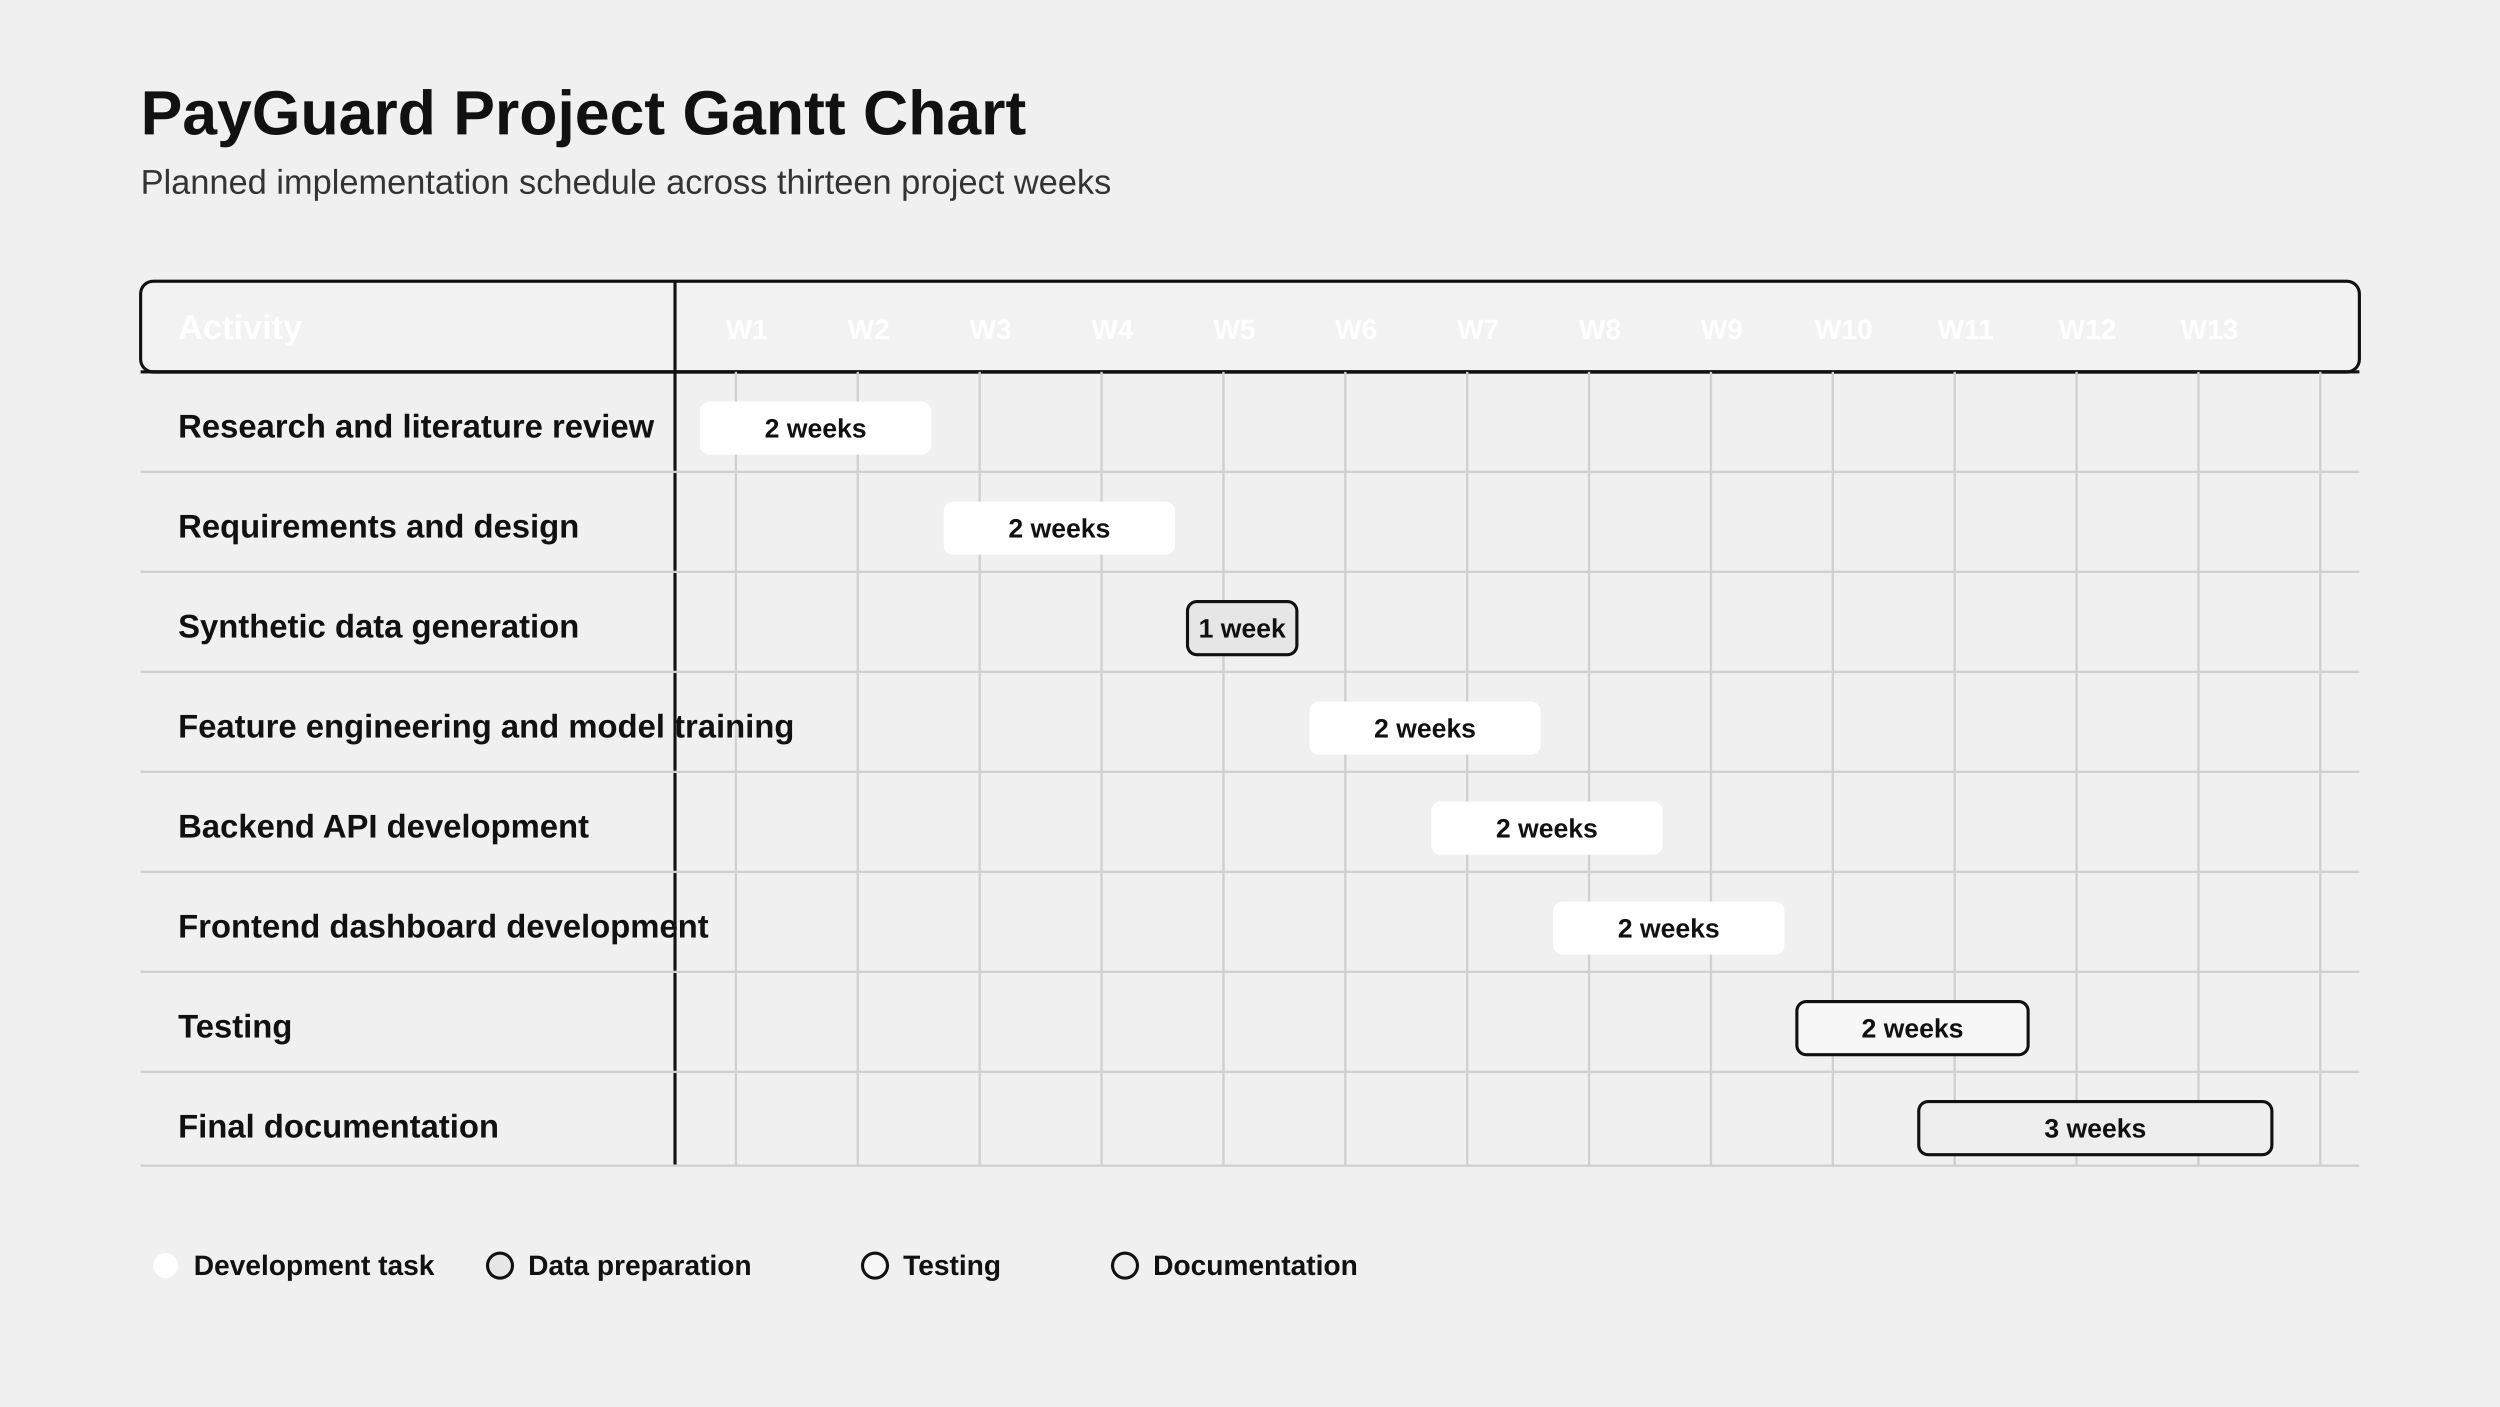
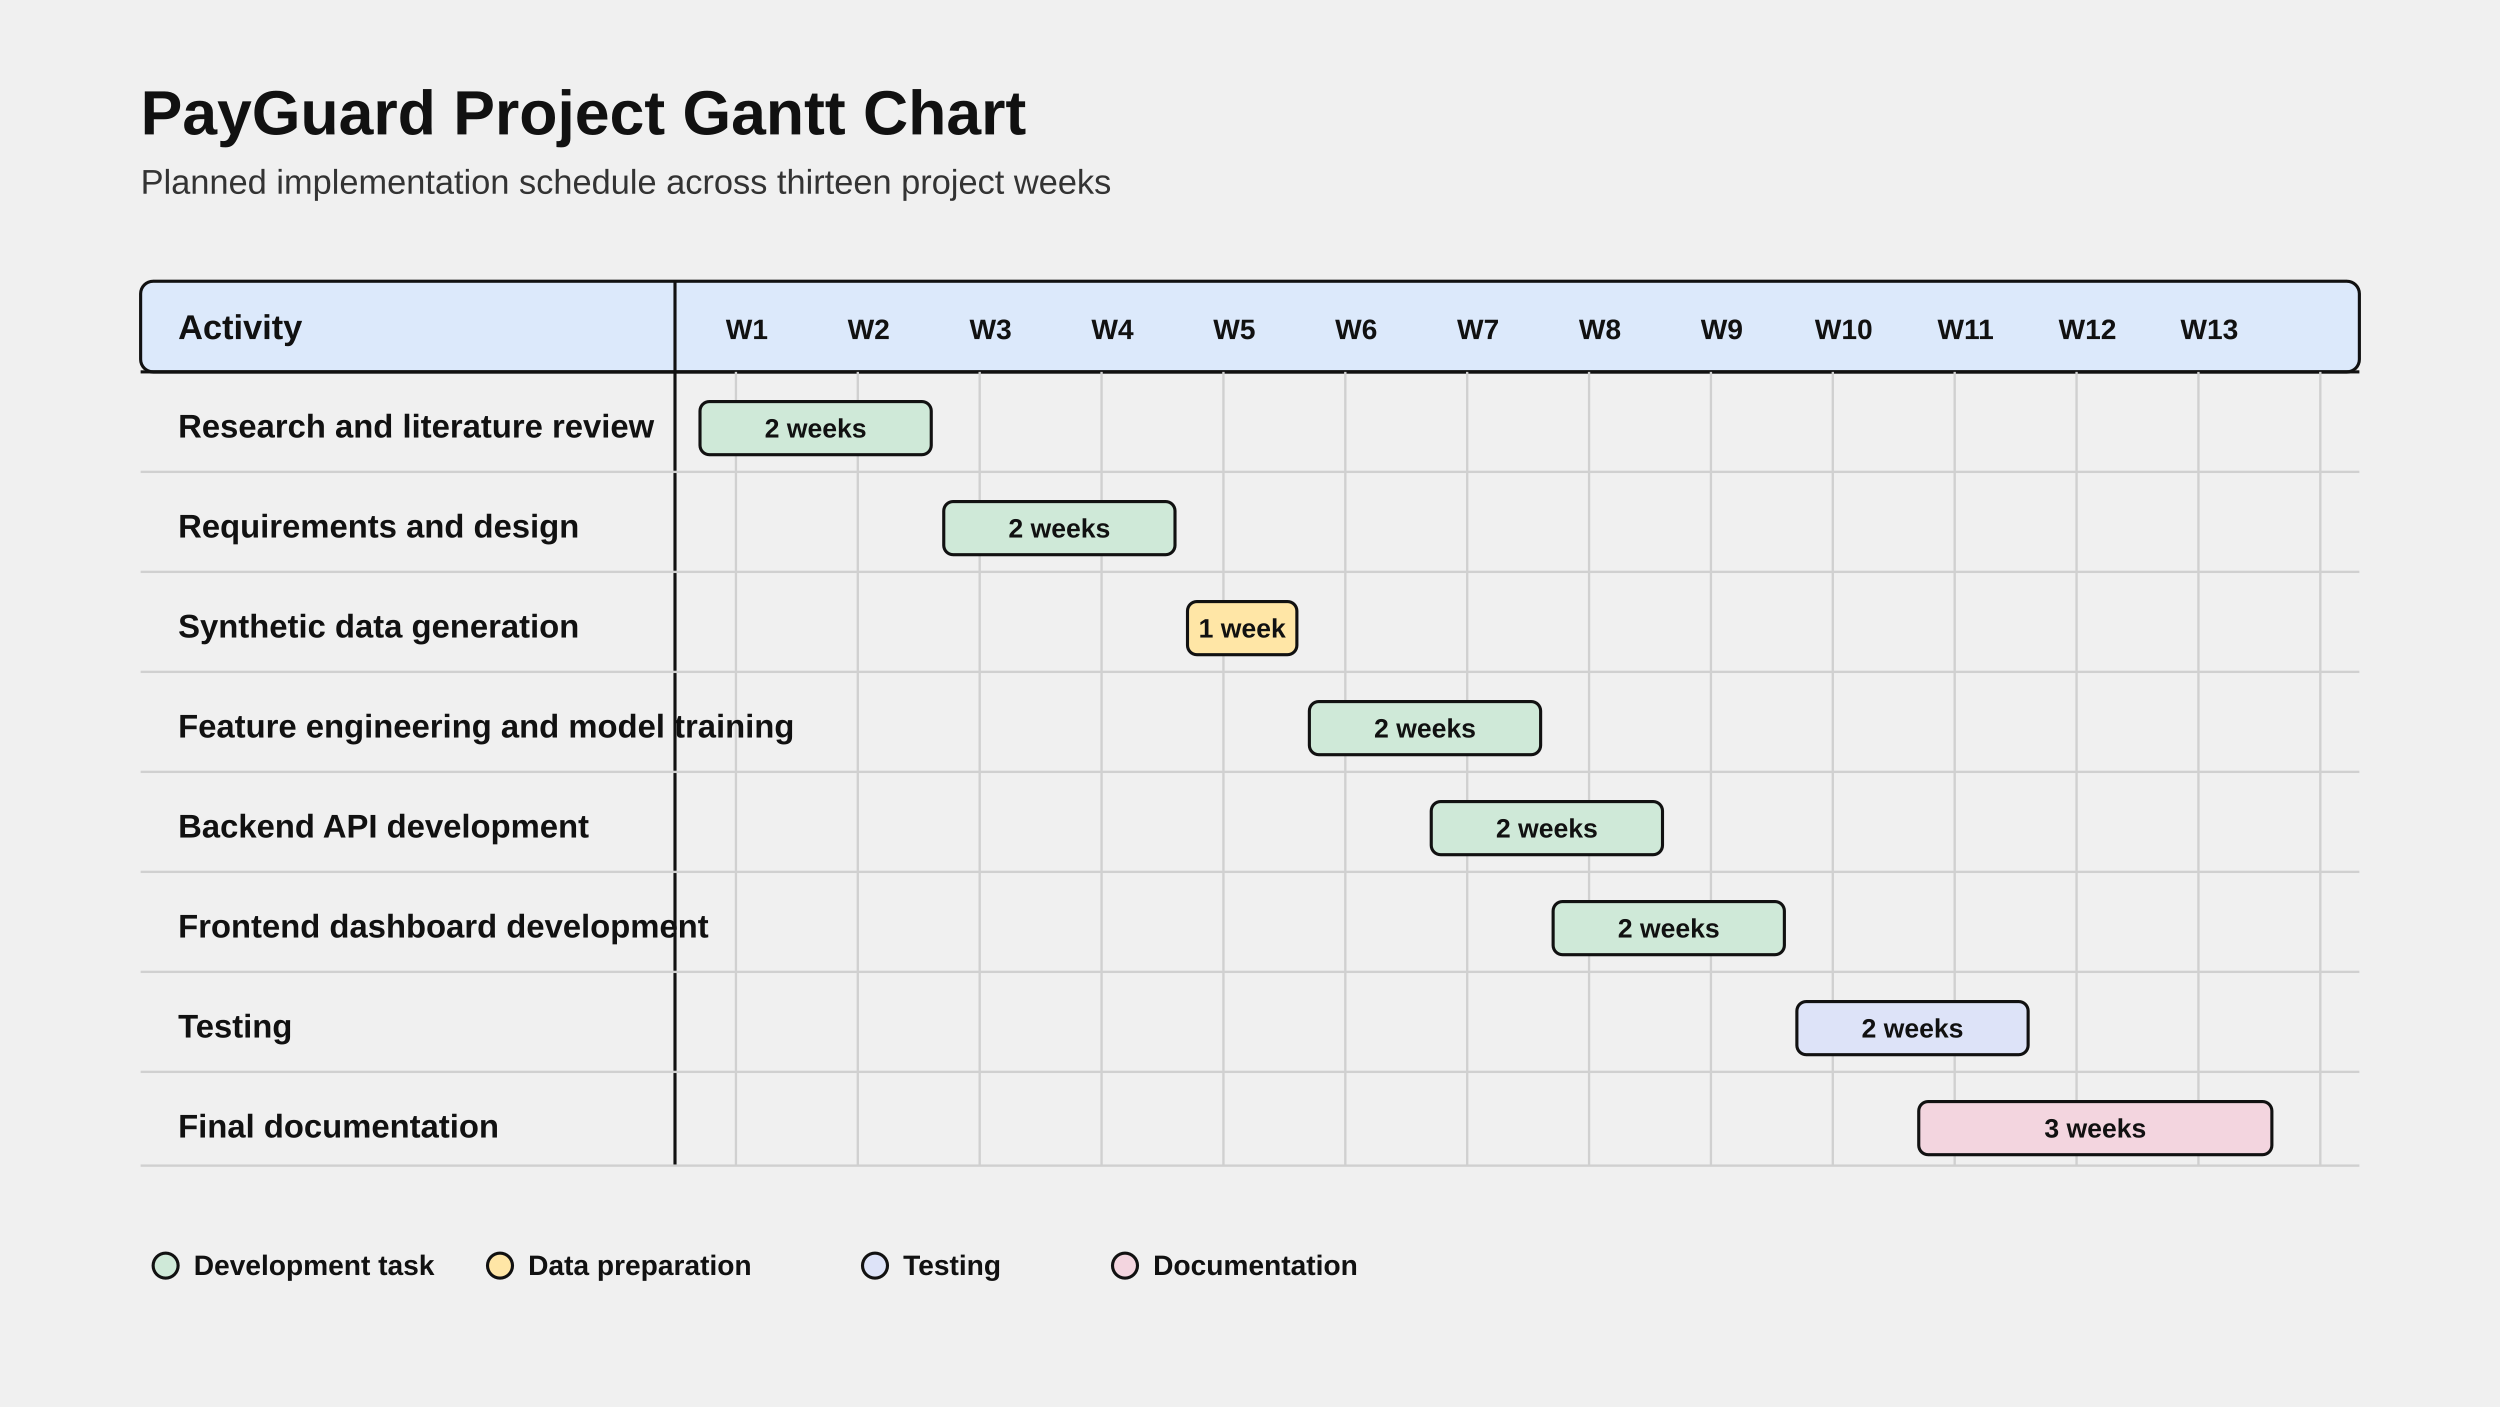
<svg xmlns="http://www.w3.org/2000/svg" width="1600" height="900" viewBox="0 0 1600 900" role="img" aria-labelledby="title desc">
  <defs>
    <style>
      .title { fill: #111111; font-family: Calibri, Arial, sans-serif; font-size: 40px; font-weight: 700; }
      .subtitle { fill: #333333; font-family: Calibri, Arial, sans-serif; font-size: 22px; }
      .label { fill: #111111; font-family: Calibri, Arial, sans-serif; font-size: 21px; font-weight: 600; }
      .small { fill: #111111; font-family: Calibri, Arial, sans-serif; font-size: 18px; font-weight: 600; }
      .bartext { fill: #111111; font-family: Calibri, Arial, sans-serif; font-size: 17px; font-weight: 700; }
      .grid { stroke: #d0d0d0; stroke-width: 1.5; }
      .axis { stroke: #111111; stroke-width: 2; }
-       .green { fill: #ffffff; }
-       .blue { fill: #f2f2f2;  stroke: #111111; stroke-width: 2; }
-       .orange { fill: #e6e6e6;  stroke: #111111; stroke-width: 2; }
-       .purple { fill: #f7f7f7;  stroke: #111111; stroke-width: 2; }
-       .pink { fill: #eeeeee;  stroke: #111111; stroke-width: 2; }
+       .green { fill: #cfe9d8; stroke: #111111; stroke-width: 2; }
+       .blue { fill: #dce9fb; stroke: #111111; stroke-width: 2; }
+       .orange { fill: #ffe6a6; stroke: #111111; stroke-width: 2; }
+       .purple { fill: #dde3f8; stroke: #111111; stroke-width: 2; }
+       .pink { fill: #f3d5df; stroke: #111111; stroke-width: 2; }
    </style>
  </defs>
  <text x="90" y="86" class="title">PayGuard Project Gantt Chart</text>
  <text x="90" y="124" class="subtitle">Planned implementation schedule across thirteen project weeks</text>
  <g transform="translate(90 180)">
    <rect x="0" y="0" width="1420" height="58" rx="8" class="blue" />
-     <text x="24" y="37" fill="#ffffff" font-family="Calibri, Arial, sans-serif" font-size="22" font-weight="700">Activity</text>
-     <g fill="#ffffff" font-family="Calibri, Arial, sans-serif" font-size="18" font-weight="700" text-anchor="middle">
+     <text x="24" y="37" fill="#111111" font-family="Calibri, Arial, sans-serif" font-size="22" font-weight="700">Activity</text>
+     <g fill="#111111" font-family="Calibri, Arial, sans-serif" font-size="18" font-weight="700" text-anchor="middle">
      <text x="388" y="37">W1</text>
      <text x="466" y="37">W2</text>
      <text x="544" y="37">W3</text>
      <text x="622" y="37">W4</text>
      <text x="700" y="37">W5</text>
      <text x="778" y="37">W6</text>
      <text x="856" y="37">W7</text>
      <text x="934" y="37">W8</text>
      <text x="1012" y="37">W9</text>
      <text x="1090" y="37">W10</text>
      <text x="1168" y="37">W11</text>
      <text x="1246" y="37">W12</text>
      <text x="1324" y="37">W13</text>
    </g>
    <line x1="0" y1="58" x2="1420" y2="58" class="axis" />
    <line x1="342" y1="0" x2="342" y2="566" class="axis" />
    <g class="grid">
      <line x1="381" y1="58" x2="381" y2="566" />
      <line x1="459" y1="58" x2="459" y2="566" />
      <line x1="537" y1="58" x2="537" y2="566" />
      <line x1="615" y1="58" x2="615" y2="566" />
      <line x1="693" y1="58" x2="693" y2="566" />
      <line x1="771" y1="58" x2="771" y2="566" />
      <line x1="849" y1="58" x2="849" y2="566" />
      <line x1="927" y1="58" x2="927" y2="566" />
      <line x1="1005" y1="58" x2="1005" y2="566" />
      <line x1="1083" y1="58" x2="1083" y2="566" />
      <line x1="1161" y1="58" x2="1161" y2="566" />
      <line x1="1239" y1="58" x2="1239" y2="566" />
      <line x1="1317" y1="58" x2="1317" y2="566" />
      <line x1="1395" y1="58" x2="1395" y2="566" />
    </g>
    <g class="grid">
      <line x1="0" y1="122" x2="1420" y2="122" />
      <line x1="0" y1="186" x2="1420" y2="186" />
      <line x1="0" y1="250" x2="1420" y2="250" />
      <line x1="0" y1="314" x2="1420" y2="314" />
      <line x1="0" y1="378" x2="1420" y2="378" />
      <line x1="0" y1="442" x2="1420" y2="442" />
      <line x1="0" y1="506" x2="1420" y2="506" />
      <line x1="0" y1="566" x2="1420" y2="566" />
    </g>
    <g class="label">
      <text x="24" y="100">Research and literature review</text>
      <text x="24" y="164">Requirements and design</text>
      <text x="24" y="228">Synthetic data generation</text>
      <text x="24" y="292">Feature engineering and model training</text>
      <text x="24" y="356">Backend API development</text>
      <text x="24" y="420">Frontend dashboard development</text>
      <text x="24" y="484">Testing</text>
      <text x="24" y="548">Final documentation</text>
    </g>
    <g>
      <rect x="358" y="77" width="148" height="34" rx="6" class="green" />
      <rect x="514" y="141" width="148" height="34" rx="6" class="green" />
      <rect x="670" y="205" width="70" height="34" rx="6" class="orange" />
      <rect x="748" y="269" width="148" height="34" rx="6" class="green" />
      <rect x="826" y="333" width="148" height="34" rx="6" class="green" />
      <rect x="904" y="397" width="148" height="34" rx="6" class="green" />
      <rect x="1060" y="461" width="148" height="34" rx="6" class="purple" />
      <rect x="1138" y="525" width="226" height="34" rx="6" class="pink" />
    </g>
    <g text-anchor="middle" class="bartext">
      <text x="432" y="100">2 weeks</text>
      <text x="588" y="164">2 weeks</text>
      <text x="705" y="228">1 week</text>
      <text x="822" y="292">2 weeks</text>
      <text x="900" y="356">2 weeks</text>
      <text x="978" y="420">2 weeks</text>
      <text x="1134" y="484">2 weeks</text>
      <text x="1251" y="548">3 weeks</text>
    </g>
    <g transform="translate(0 630)">
      <circle cx="16" cy="0" r="8" class="green" />
      <text x="34" y="6" class="small">Development task</text>
      <circle cx="230" cy="0" r="8" class="orange" />
      <text x="248" y="6" class="small">Data preparation</text>
      <circle cx="470" cy="0" r="8" class="purple" />
      <text x="488" y="6" class="small">Testing</text>
      <circle cx="630" cy="0" r="8" class="pink" />
      <text x="648" y="6" class="small">Documentation</text>
    </g>
  </g>
</svg>
